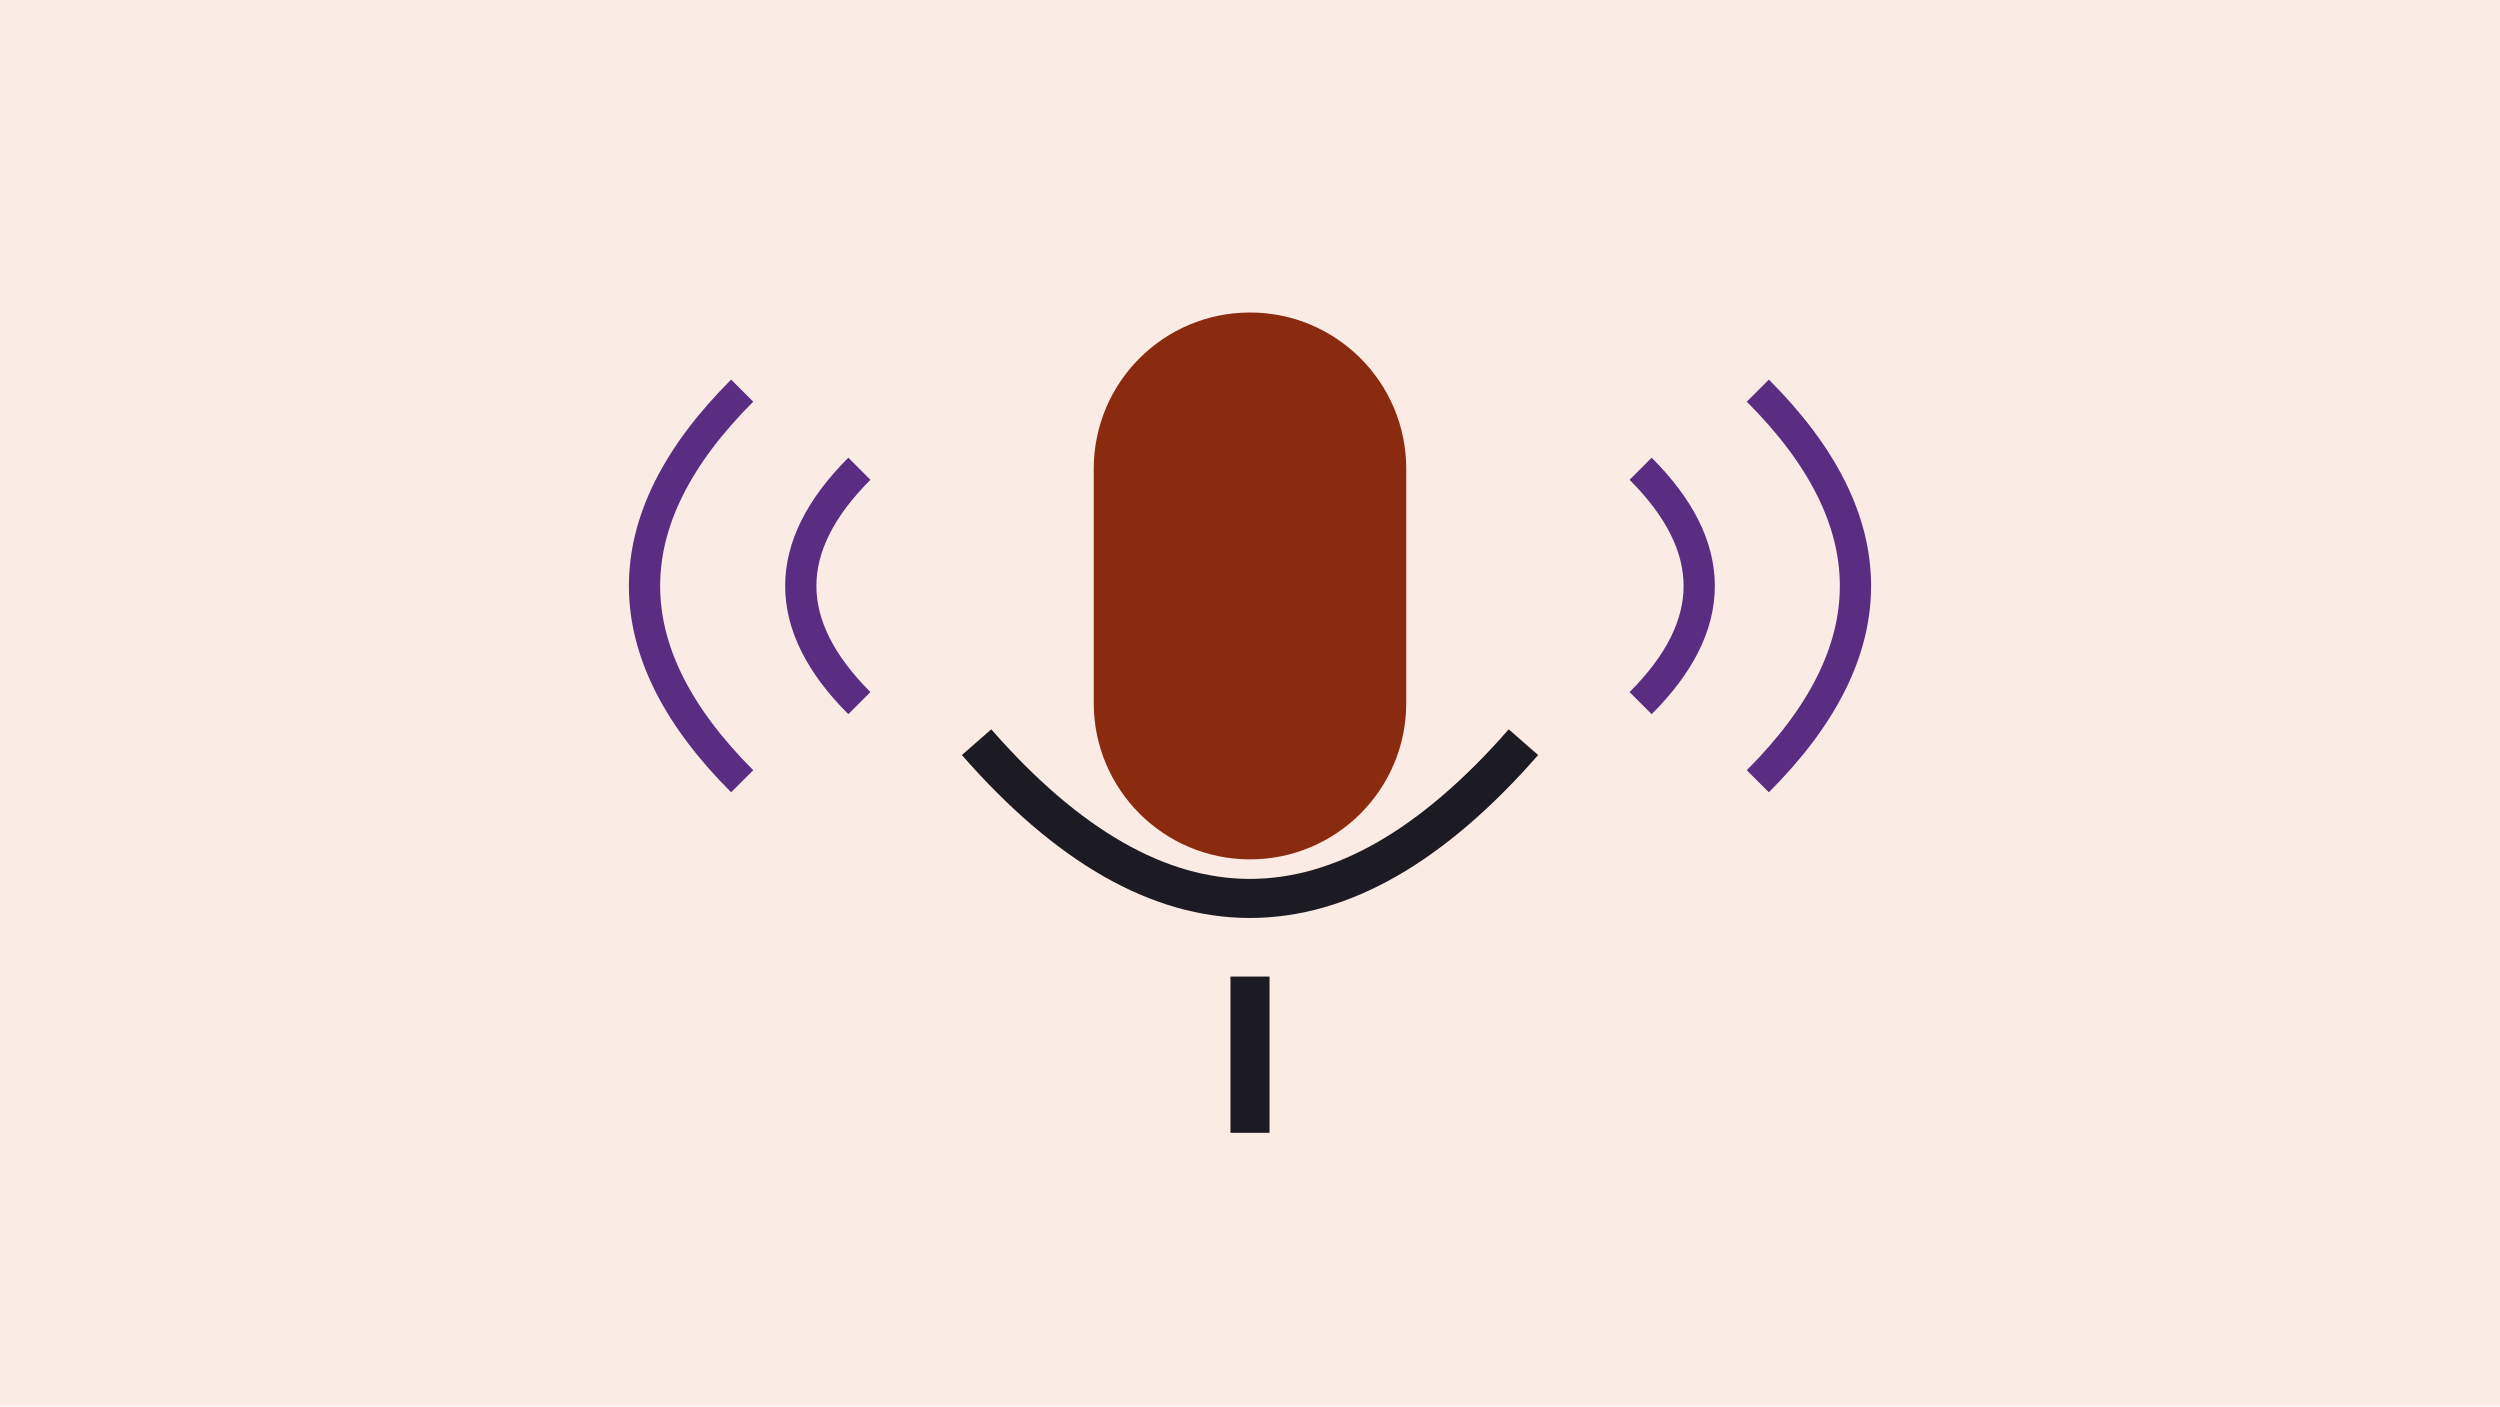
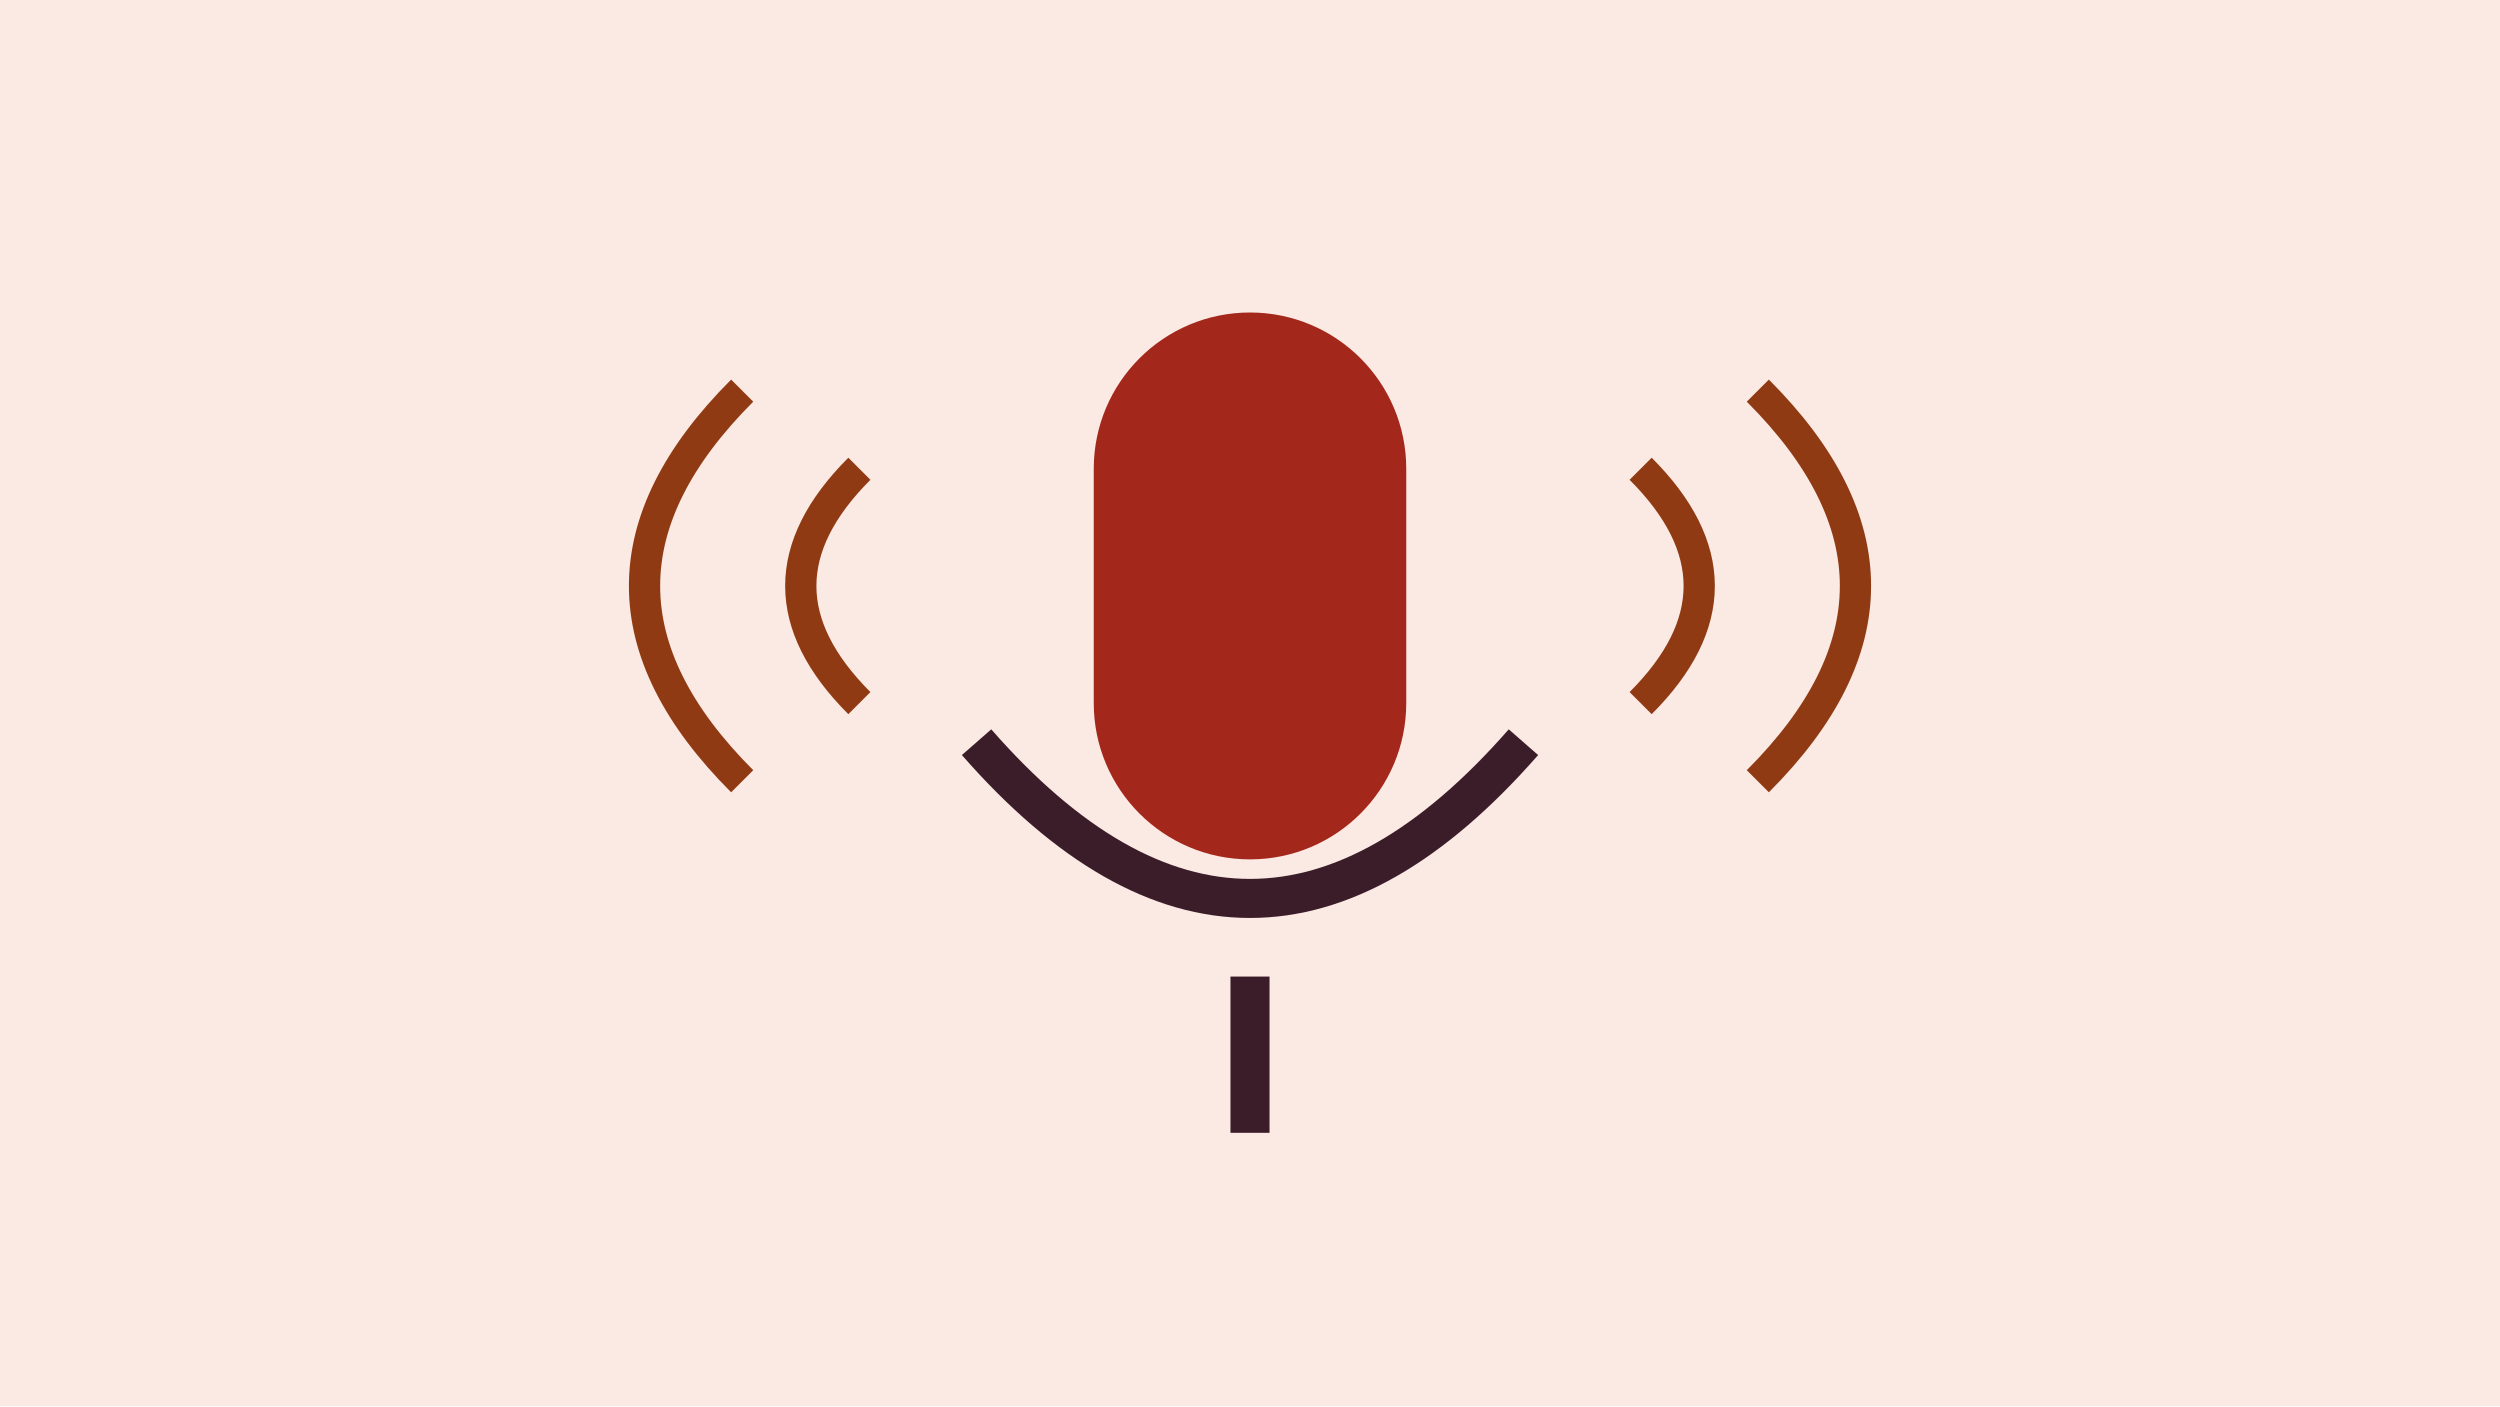
<svg xmlns="http://www.w3.org/2000/svg" viewBox="0 0 320 180" width="320" height="180">
-   <rect width="320" height="180" fill="#fbebe5" />
-   <rect x="140" y="40" width="40" height="70" rx="20" fill="#8a2b10" />
-   <path d="M125 95 q35 40 70 0" fill="none" stroke="#1c1a22" stroke-width="5" />
-   <line x1="160" y1="125" x2="160" y2="145" stroke="#1c1a22" stroke-width="5" />
-   <g fill="none" stroke="#5a2d82" stroke-width="4">
+   <rect width="320" height="180" fill="#fbe9e4" />
+   <rect x="140" y="40" width="40" height="70" rx="20" fill="#a3271a" />
+   <path d="M125 95 q35 40 70 0" fill="none" stroke="#3b1d2a" stroke-width="5" />
+   <line x1="160" y1="125" x2="160" y2="145" stroke="#3b1d2a" stroke-width="5" />
+   <g fill="none" stroke="#8f3a12" stroke-width="4">
    <path d="M210 60 q15 15 0 30" />
    <path d="M225 50 q25 25 0 50" />
    <path d="M110 60 q-15 15 0 30" />
    <path d="M95 50 q-25 25 0 50" />
  </g>
</svg>
